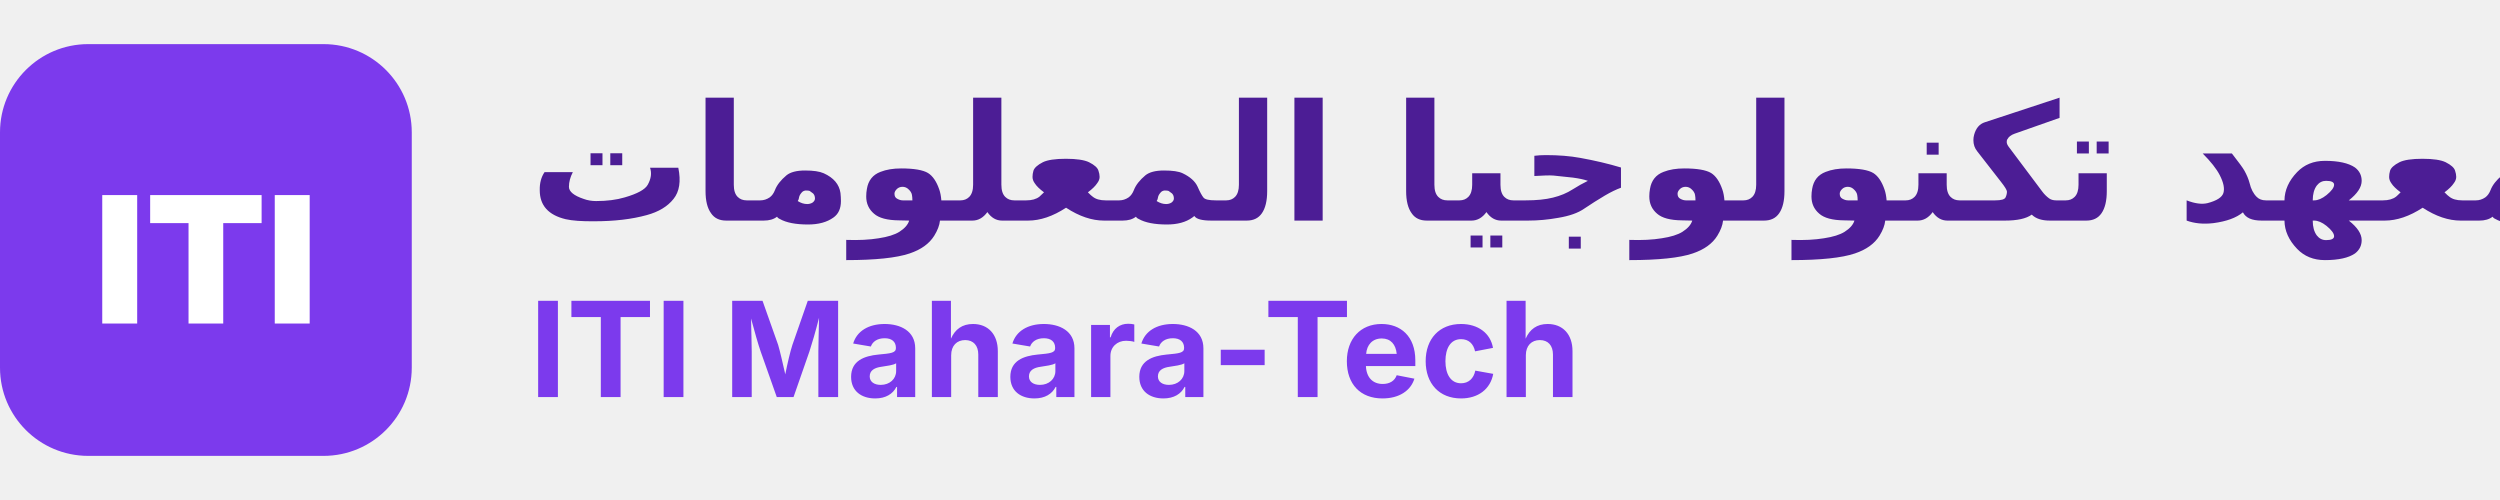
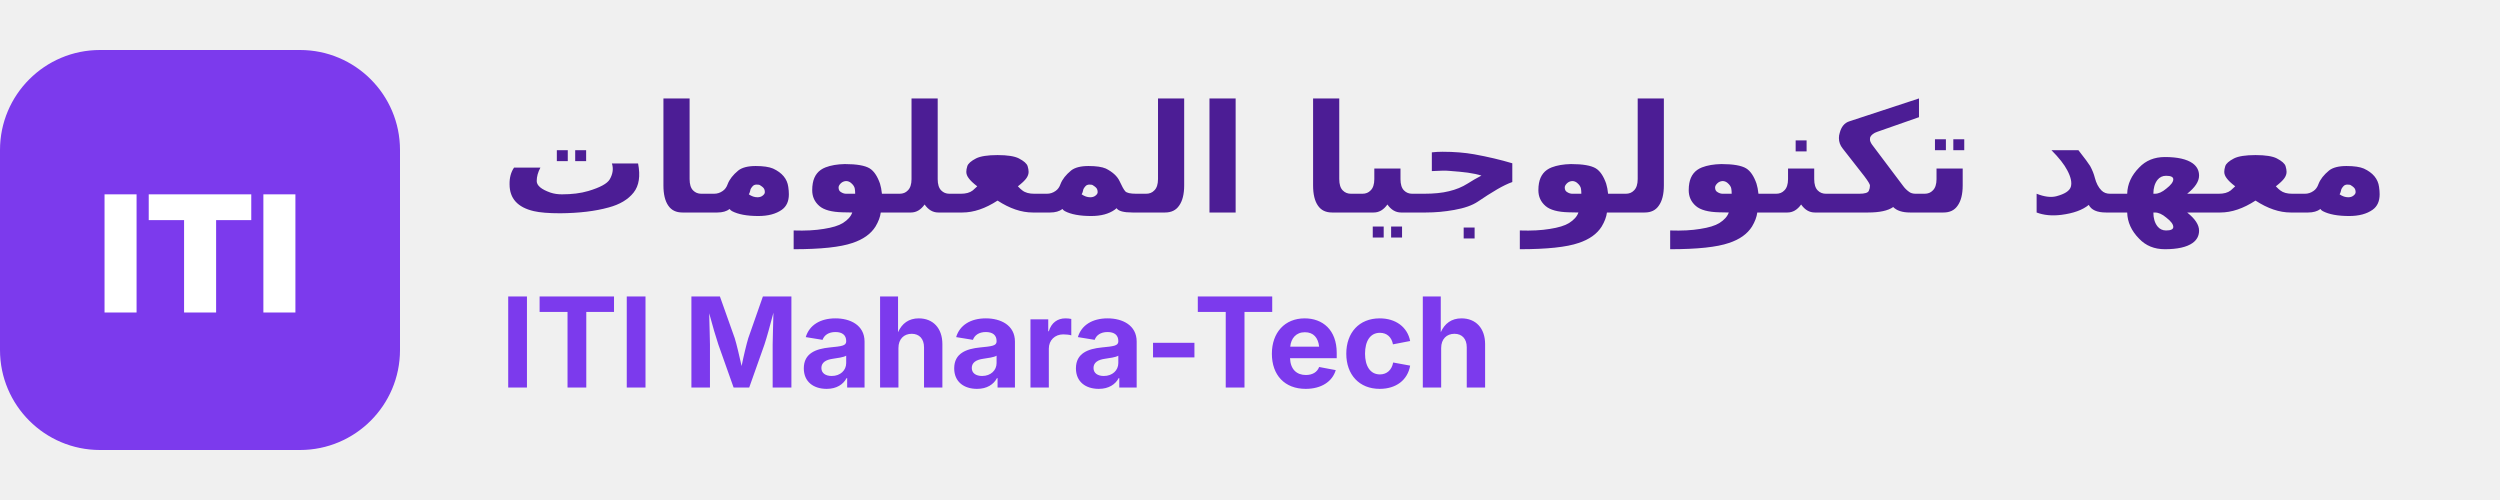
- <svg xmlns="http://www.w3.org/2000/svg" viewBox="0 0 170 34" width="170" height="34">
-   <g transform="translate(0, 3)">
-     <rect x="0" y="0" width="28" height="28" rx="6" fill="#7C3AED" />
-     <text x="14" y="19" font-family="'Inter', sans-serif" font-weight="900" font-size="12" fill="#FFFFFF" text-anchor="middle">ITI</text>
+ <svg xmlns="http://www.w3.org/2000/svg" viewBox="0 0 200 40" width="200" height="40">
+   <g transform="translate(0, 4)">
+     <rect x="0" y="0" width="32" height="32" rx="8" fill="#7C3AED" />
+     <text x="16" y="21" font-family="'Inter', sans-serif" font-weight="900" font-size="13" fill="#FFFFFF" text-anchor="middle">ITI</text>
  </g>
-   <text x="36" y="15" font-family="'Cairo', 'Readex Pro', sans-serif" font-weight="800" font-size="11" fill="#4C1D95">معهد تكنولوجيا المعلومات</text>
-   <text x="36" y="27" font-family="'Inter', sans-serif" font-weight="700" font-size="9" fill="#7C3AED">ITI Mahara-Tech</text>
+   <text x="40" y="17" font-family="'Readex Pro', sans-serif" font-weight="800" font-size="12" fill="#4C1D95">معهد تكنولوجيا المعلومات</text>
+   <text x="40" y="31" font-family="'Inter', sans-serif" font-weight="700" font-size="10" fill="#7C3AED">ITI Mahara-Tech</text>
</svg>
